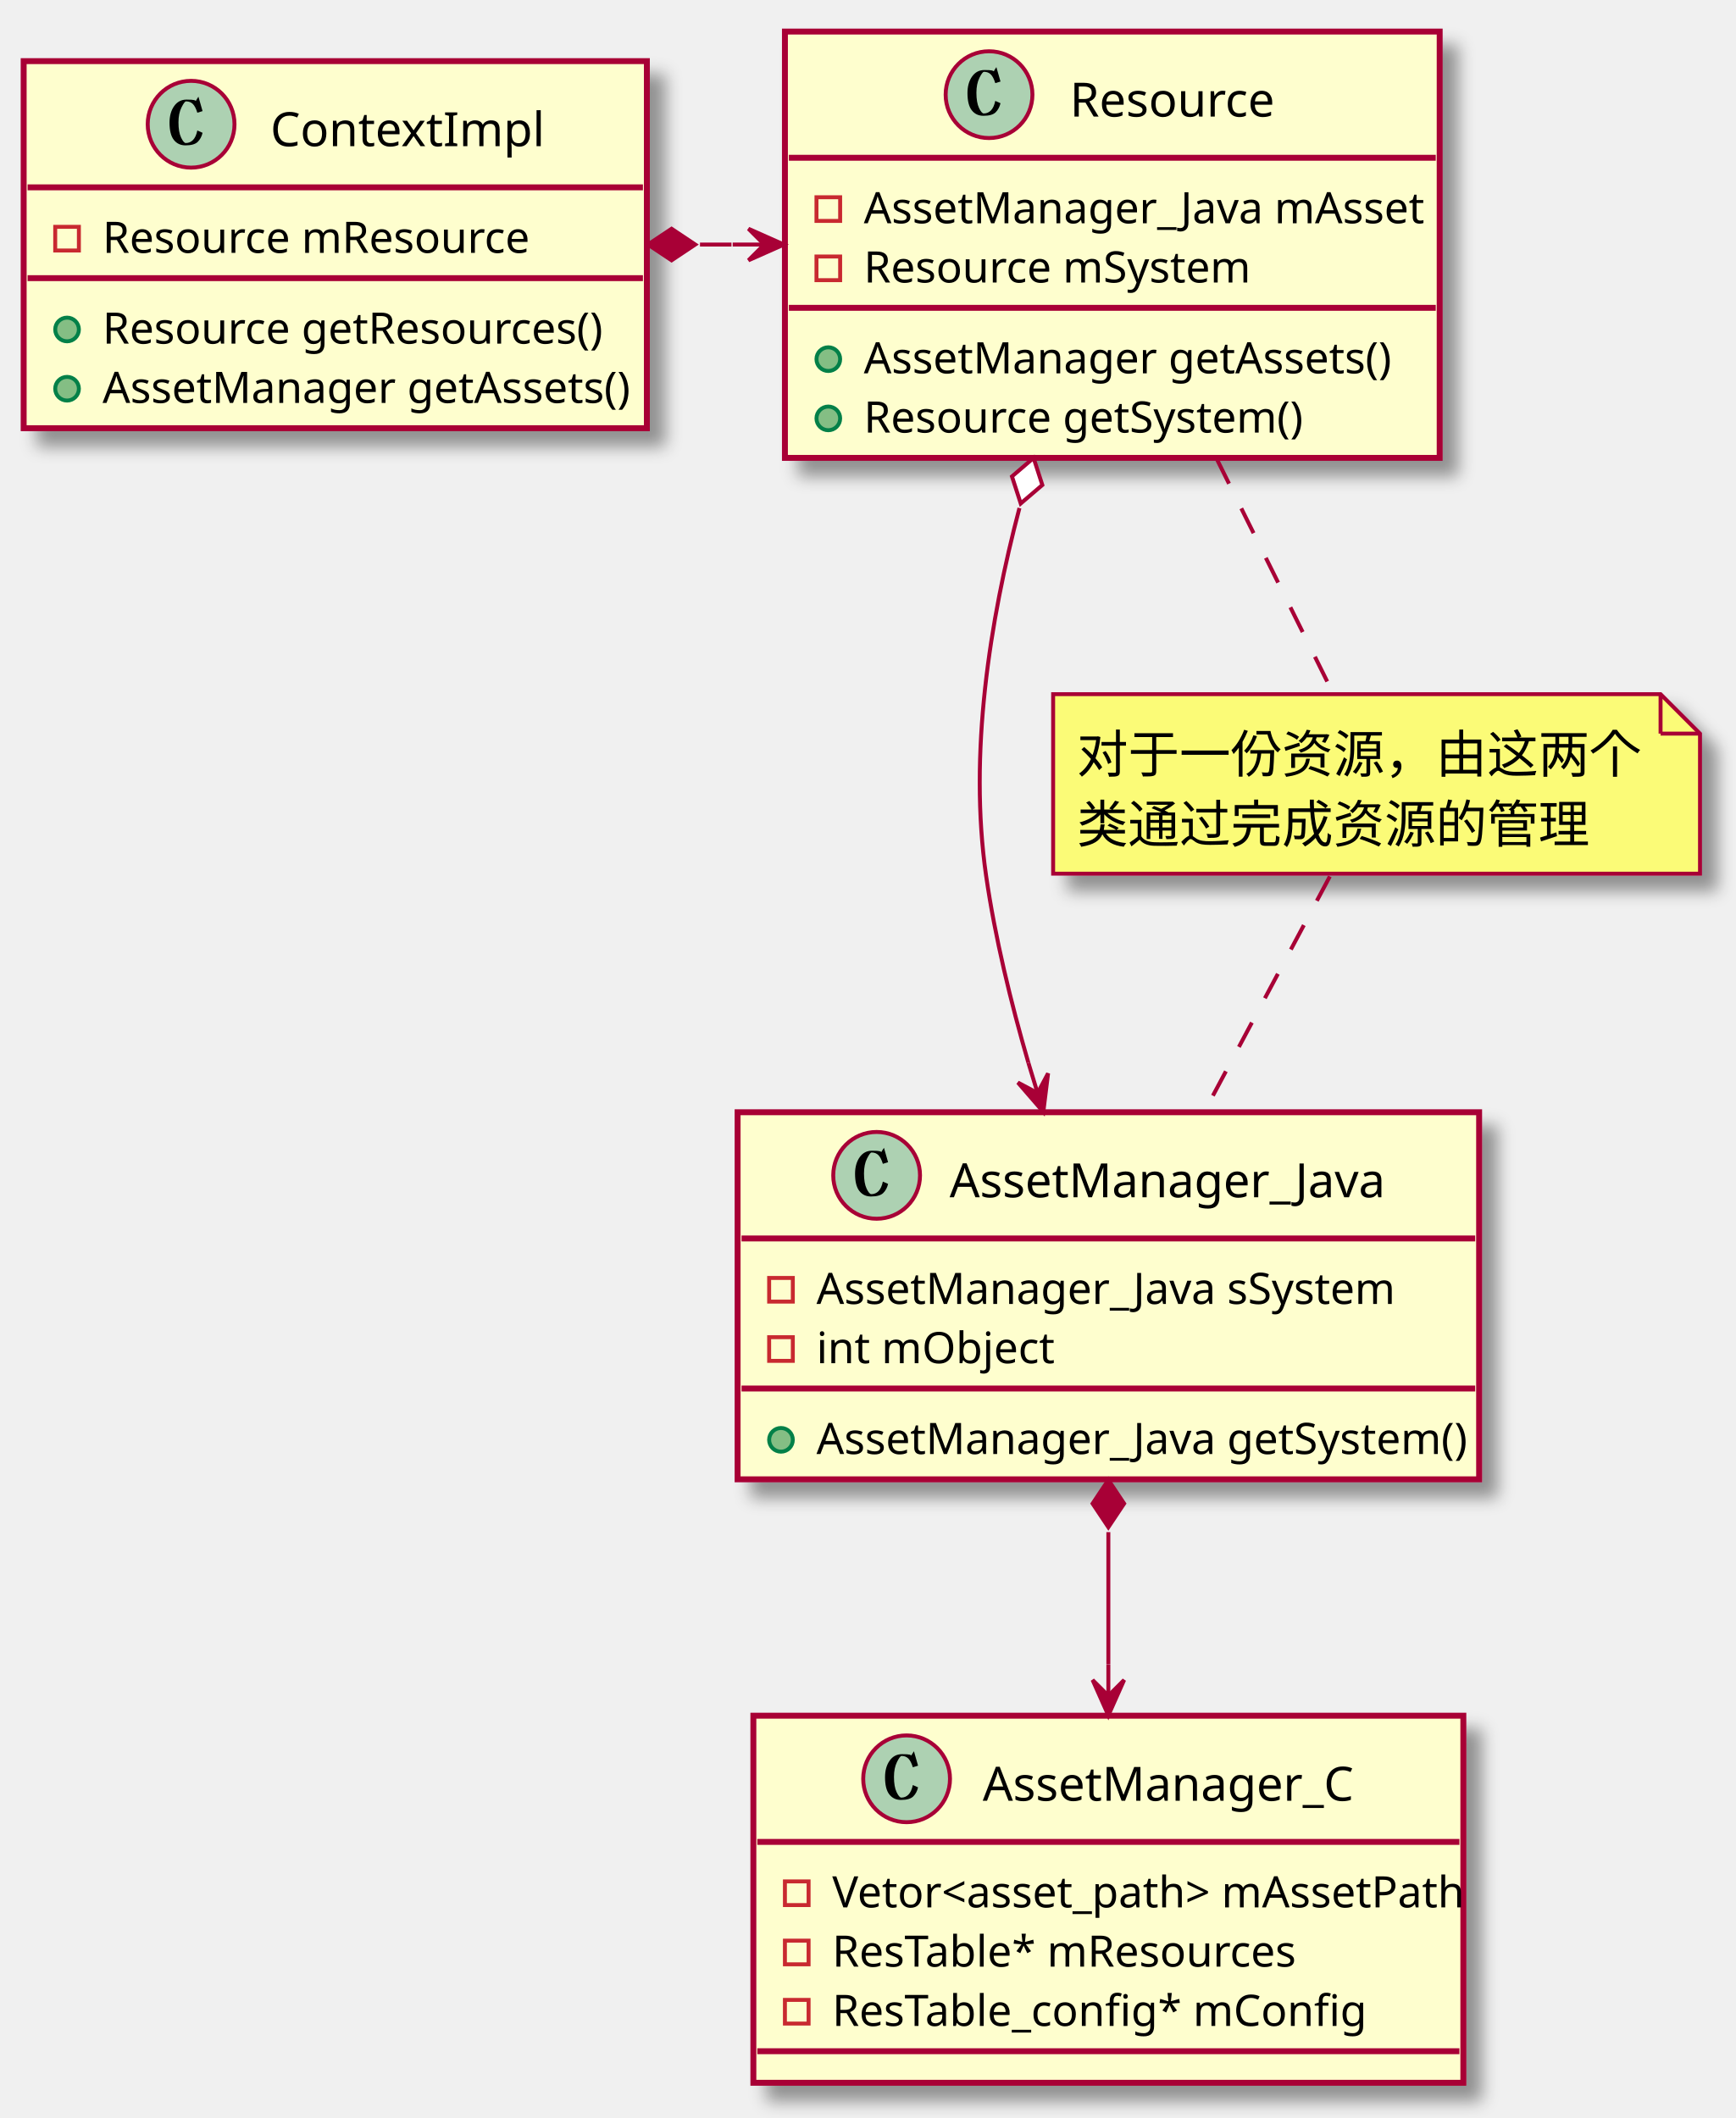
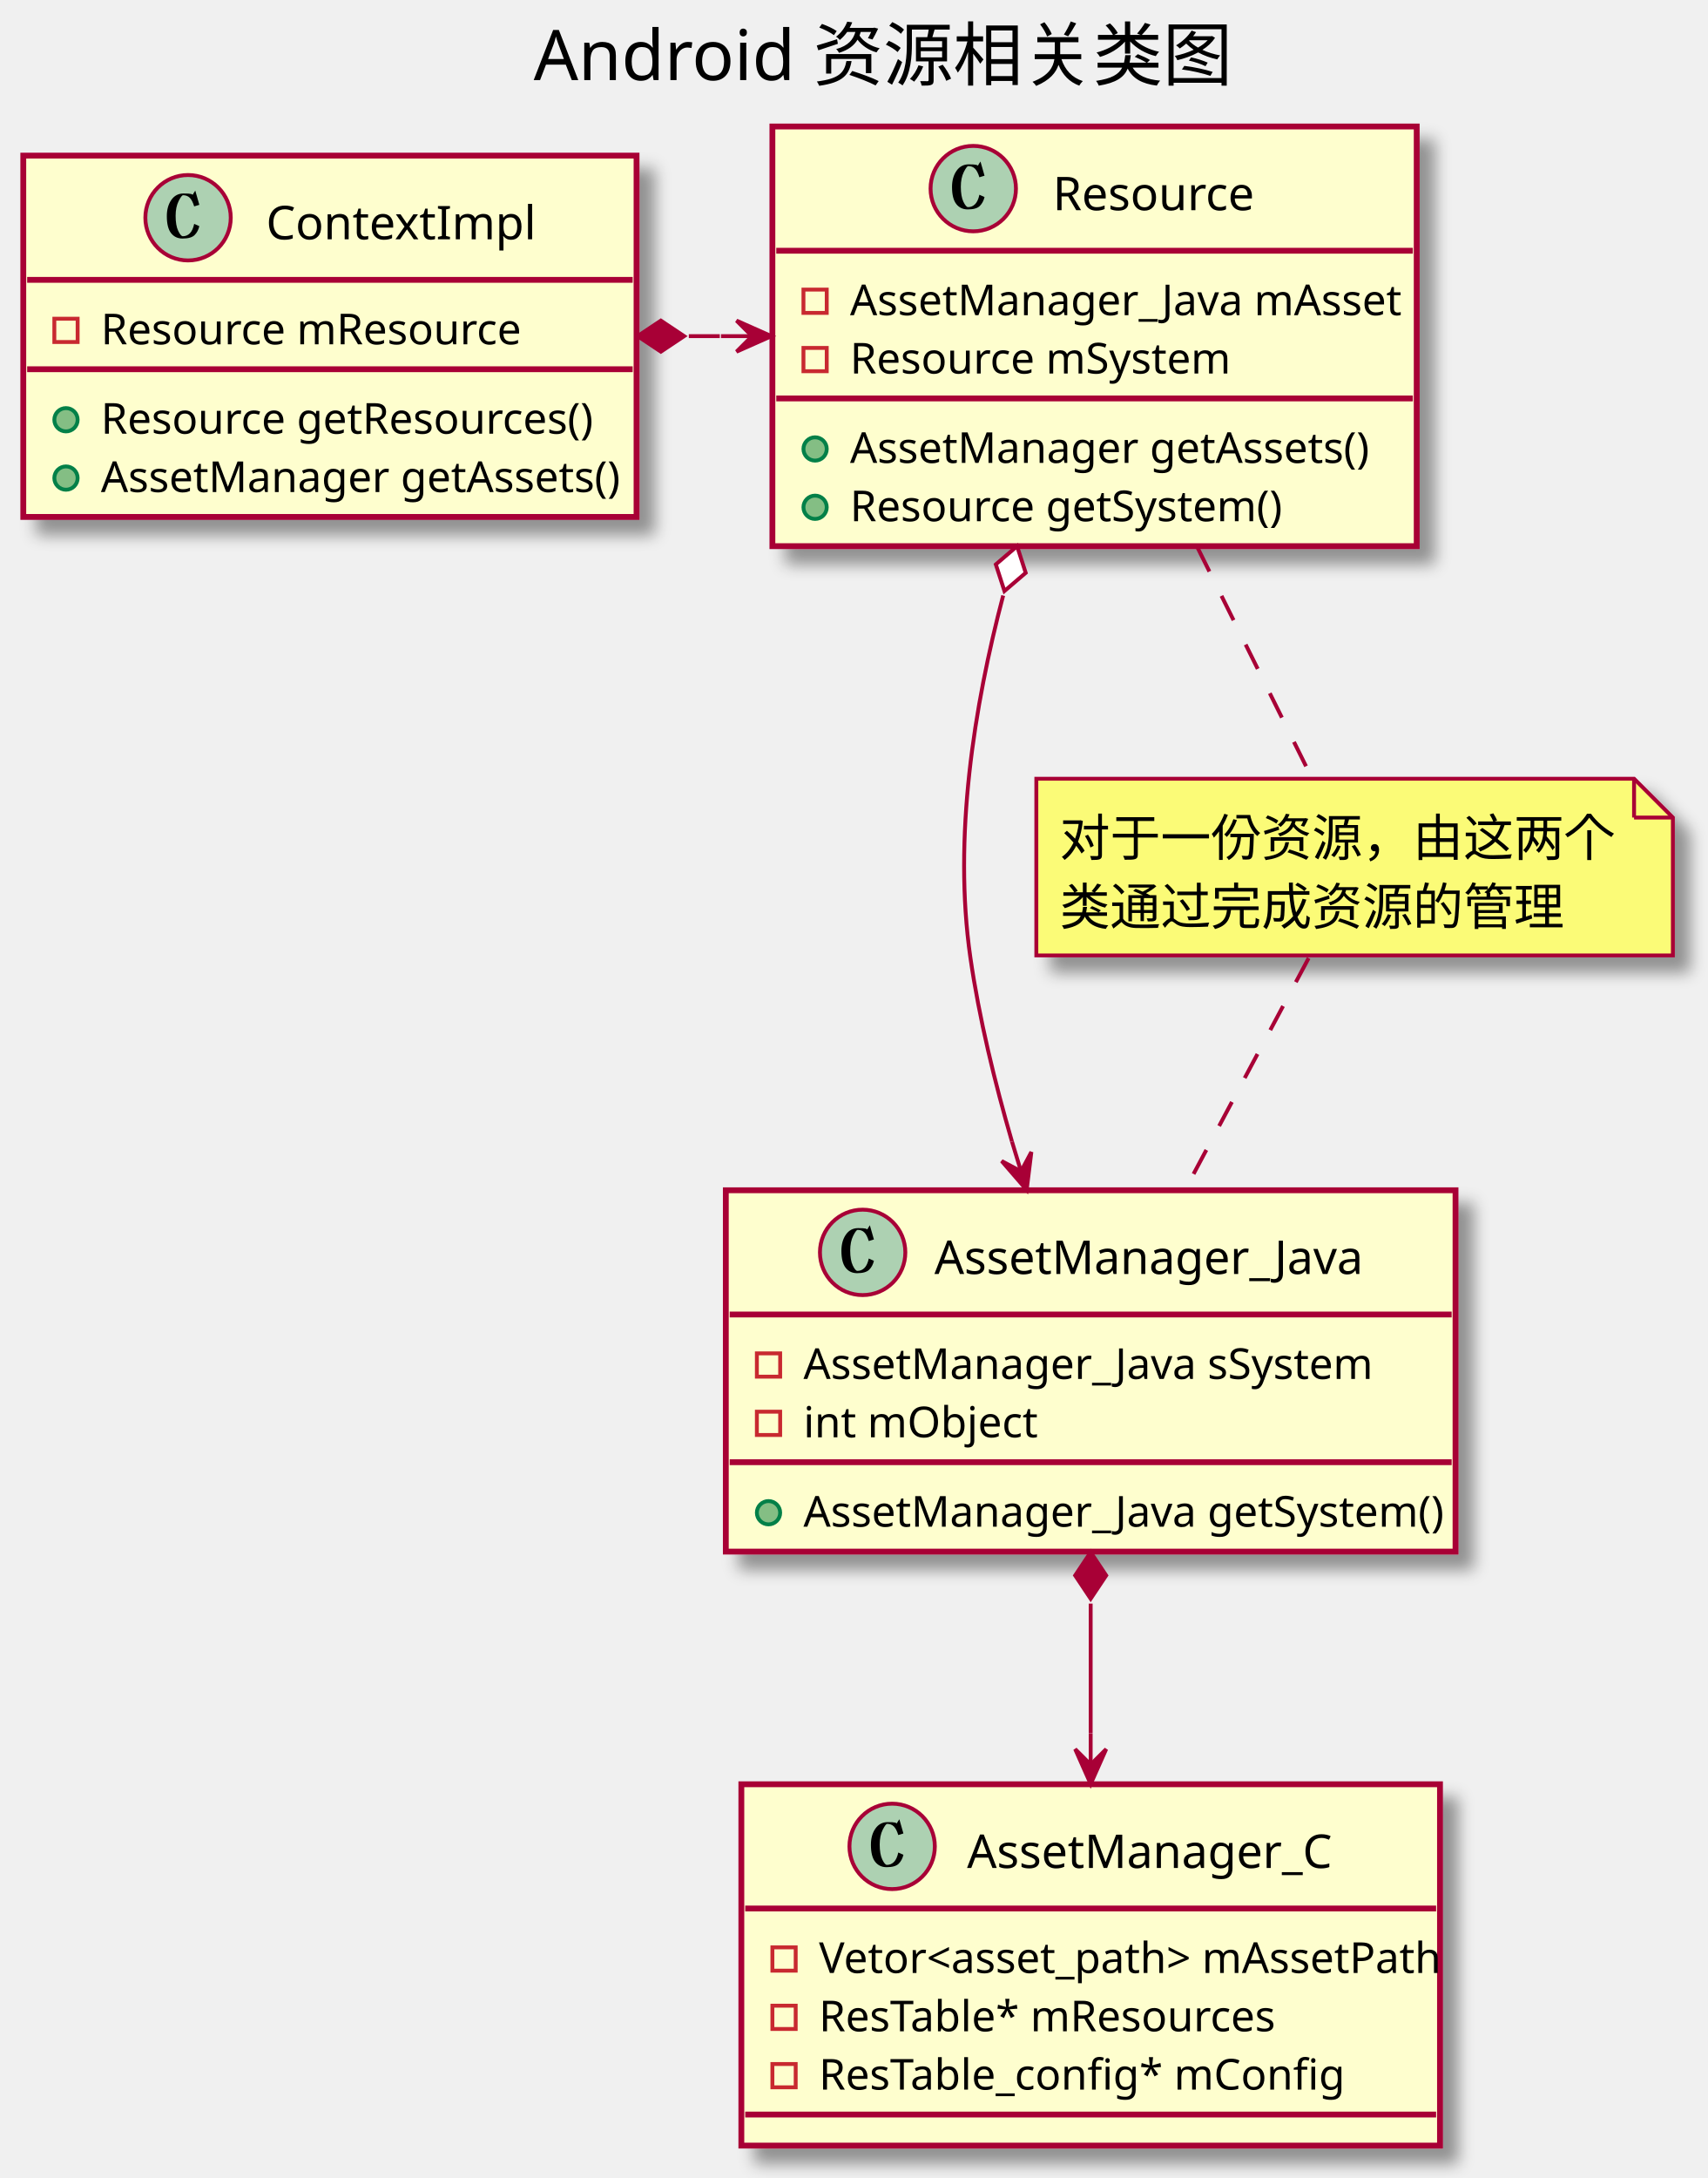
- <svg xmlns="http://www.w3.org/2000/svg" height="537px" style="width:440px;height:537px;" version="1.1" viewBox="0 0 440 537" width="440px">
+ <svg xmlns="http://www.w3.org/2000/svg" height="561px" style="width:440px;height:561px;" version="1.1" viewBox="0 0 440 561" width="440px">
  <defs>
-     <filter height="300%" id="frior1j" width="300%" x="-1" y="-1">
+     <filter height="300%" id="frsdh3a" width="300%" x="-1" y="-1">
      <feGaussianBlur result="blurOut" stdDeviation="2.0" />
      <feColorMatrix in="blurOut" result="blurOut2" type="matrix" values="0 0 0 0 0 0 0 0 0 0 0 0 0 0 0 0 0 0 .4 0" />
      <feOffset dx="4.0" dy="4.0" in="blurOut2" result="blurOut3" />
      <feBlend in="SourceGraphic" in2="blurOut3" mode="normal" />
    </filter>
  </defs>
  <g>
-     <rect fill="#FEFECE" filter="url(#frior1j)" height="93.069" style="stroke: #A80036; stroke-width: 1.5;" width="158" x="6" y="15.5" />
-     <ellipse cx="48.45" cy="31.5" fill="#ADD1B2" rx="11" ry="11" style="stroke: #A80036; stroke-width: 1.0;" />
-     <path d="M47.028,36.859 Q45.169,36.859 44.075,35.469 Q42.981,34.078 42.981,31.094 Q42.981,28.562 44.145,26.906 Q45.309,25.25 47.294,25.25 Q48.763,25.25 49.231,25.375 Q49.7,25.578 49.7,25.578 Q49.7,25.578 49.7,25.508 Q49.7,25.438 50.309,24.516 L51.356,28.172 L50.028,28.578 Q49.559,27.031 48.895,26.367 Q48.231,25.703 47.169,25.703 Q46.778,25.703 46.013,27.234 Q45.247,28.766 45.247,31.016 Q45.247,33.484 45.911,34.875 Q46.575,36.266 47.106,36.266 Q48.169,36.266 48.927,35.5 Q49.684,34.734 50.028,33.078 L51.356,33.672 Q51.028,35.078 50.13,35.969 Q49.231,36.859 47.028,36.859 Z " />
-     <text fill="#000000" font-family="sans-serif" font-size="12" lengthAdjust="spacingAndGlyphs" textLength="65" x="68.55" y="37.058">ContextImpl</text>
-     <line style="stroke: #A80036; stroke-width: 1.5;" x1="7" x2="163" y1="47.5" y2="47.5" />
-     <rect fill="none" height="6" style="stroke: #C82930; stroke-width: 1.0;" width="6" x="14" y="57.511" />
-     <text fill="#000000" font-family="sans-serif" font-size="11" lengthAdjust="spacingAndGlyphs" textLength="105" x="26" y="64.106">Resource mResource</text>
-     <line style="stroke: #A80036; stroke-width: 1.5;" x1="7" x2="163" y1="70.523" y2="70.523" />
-     <ellipse cx="17" cy="83.534" fill="#84BE84" rx="3" ry="3" style="stroke: #038048; stroke-width: 1.0;" />
-     <text fill="#000000" font-family="sans-serif" font-size="11" lengthAdjust="spacingAndGlyphs" textLength="126" x="26" y="87.129">Resource getResources()</text>
-     <ellipse cx="17" cy="98.557" fill="#84BE84" rx="3" ry="3" style="stroke: #038048; stroke-width: 1.0;" />
-     <text fill="#000000" font-family="sans-serif" font-size="11" lengthAdjust="spacingAndGlyphs" textLength="132" x="26" y="102.152">AssetManager getAssets()</text>
-     <rect fill="#FEFECE" filter="url(#frior1j)" height="108.092" style="stroke: #A80036; stroke-width: 1.5;" width="166" x="199" y="8" />
-     <ellipse cx="250.75" cy="24" fill="#ADD1B2" rx="11" ry="11" style="stroke: #A80036; stroke-width: 1.0;" />
-     <path d="M249.328,29.359 Q247.469,29.359 246.375,27.969 Q245.281,26.578 245.281,23.594 Q245.281,21.062 246.445,19.406 Q247.609,17.75 249.594,17.75 Q251.062,17.75 251.531,17.875 Q252,18.078 252,18.078 Q252,18.078 252,18.008 Q252,17.938 252.609,17.016 L253.656,20.672 L252.328,21.078 Q251.859,19.531 251.195,18.867 Q250.531,18.203 249.469,18.203 Q249.078,18.203 248.312,19.734 Q247.547,21.266 247.547,23.516 Q247.547,25.984 248.211,27.375 Q248.875,28.766 249.406,28.766 Q250.469,28.766 251.227,28 Q251.984,27.234 252.328,25.578 L253.656,26.172 Q253.328,27.578 252.43,28.469 Q251.531,29.359 249.328,29.359 Z " />
-     <text fill="#000000" font-family="sans-serif" font-size="12" lengthAdjust="spacingAndGlyphs" textLength="54" x="271.25" y="29.558">Resource</text>
-     <line style="stroke: #A80036; stroke-width: 1.5;" x1="200" x2="364" y1="40" y2="40" />
-     <rect fill="none" height="6" style="stroke: #C82930; stroke-width: 1.0;" width="6" x="207" y="50.011" />
-     <text fill="#000000" font-family="sans-serif" font-size="11" lengthAdjust="spacingAndGlyphs" textLength="140" x="219" y="56.606">AssetManager_Java mAsset</text>
-     <rect fill="none" height="6" style="stroke: #C82930; stroke-width: 1.0;" width="6" x="207" y="65.034" />
-     <text fill="#000000" font-family="sans-serif" font-size="11" lengthAdjust="spacingAndGlyphs" textLength="94" x="219" y="71.629">Resource mSystem</text>
-     <line style="stroke: #A80036; stroke-width: 1.5;" x1="200" x2="364" y1="78.046" y2="78.046" />
-     <ellipse cx="210" cy="91.057" fill="#84BE84" rx="3" ry="3" style="stroke: #038048; stroke-width: 1.0;" />
-     <text fill="#000000" font-family="sans-serif" font-size="11" lengthAdjust="spacingAndGlyphs" textLength="132" x="219" y="94.652">AssetManager getAssets()</text>
-     <ellipse cx="210" cy="106.08" fill="#84BE84" rx="3" ry="3" style="stroke: #038048; stroke-width: 1.0;" />
-     <text fill="#000000" font-family="sans-serif" font-size="11" lengthAdjust="spacingAndGlyphs" textLength="109" x="219" y="109.675">Resource getSystem()</text>
-     <rect fill="#FEFECE" filter="url(#frior1j)" height="93.069" style="stroke: #A80036; stroke-width: 1.5;" width="188" x="187" y="282" />
-     <ellipse cx="222.25" cy="298" fill="#ADD1B2" rx="11" ry="11" style="stroke: #A80036; stroke-width: 1.0;" />
-     <path d="M220.828,303.359 Q218.969,303.359 217.875,301.969 Q216.781,300.578 216.781,297.594 Q216.781,295.062 217.945,293.406 Q219.109,291.75 221.094,291.75 Q222.562,291.75 223.031,291.875 Q223.5,292.078 223.5,292.078 Q223.5,292.078 223.5,292.008 Q223.5,291.938 224.109,291.016 L225.156,294.672 L223.828,295.078 Q223.359,293.531 222.695,292.867 Q222.031,292.203 220.969,292.203 Q220.578,292.203 219.812,293.734 Q219.047,295.266 219.047,297.516 Q219.047,299.984 219.711,301.375 Q220.375,302.766 220.906,302.766 Q221.969,302.766 222.727,302 Q223.484,301.234 223.828,299.578 L225.156,300.172 Q224.828,301.578 223.93,302.469 Q223.031,303.359 220.828,303.359 Z " />
-     <text fill="#000000" font-family="sans-serif" font-size="12" lengthAdjust="spacingAndGlyphs" textLength="111" x="240.75" y="303.558">AssetManager_Java</text>
-     <line style="stroke: #A80036; stroke-width: 1.5;" x1="188" x2="374" y1="314" y2="314" />
-     <rect fill="none" height="6" style="stroke: #C82930; stroke-width: 1.0;" width="6" x="195" y="324.012" />
-     <text fill="#000000" font-family="sans-serif" font-size="11" lengthAdjust="spacingAndGlyphs" textLength="145" x="207" y="330.606">AssetManager_Java sSystem</text>
-     <rect fill="none" height="6" style="stroke: #C82930; stroke-width: 1.0;" width="6" x="195" y="339.034" />
-     <text fill="#000000" font-family="sans-serif" font-size="11" lengthAdjust="spacingAndGlyphs" textLength="53" x="207" y="345.629">int mObject</text>
-     <line style="stroke: #A80036; stroke-width: 1.5;" x1="188" x2="374" y1="352.046" y2="352.046" />
-     <ellipse cx="198" cy="365.057" fill="#84BE84" rx="3" ry="3" style="stroke: #038048; stroke-width: 1.0;" />
-     <text fill="#000000" font-family="sans-serif" font-size="11" lengthAdjust="spacingAndGlyphs" textLength="162" x="207" y="368.652">AssetManager_Java getSystem()</text>
-     <rect fill="#FEFECE" filter="url(#frior1j)" height="93.069" style="stroke: #A80036; stroke-width: 1.5;" width="180" x="191" y="435" />
-     <ellipse cx="229.85" cy="451" fill="#ADD1B2" rx="11" ry="11" style="stroke: #A80036; stroke-width: 1.0;" />
-     <path d="M228.428,456.359 Q226.569,456.359 225.475,454.969 Q224.381,453.578 224.381,450.594 Q224.381,448.062 225.545,446.406 Q226.709,444.75 228.694,444.75 Q230.162,444.75 230.631,444.875 Q231.1,445.078 231.1,445.078 Q231.1,445.078 231.1,445.008 Q231.1,444.938 231.709,444.016 L232.756,447.672 L231.428,448.078 Q230.959,446.531 230.295,445.867 Q229.631,445.203 228.569,445.203 Q228.178,445.203 227.412,446.734 Q226.647,448.266 226.647,450.516 Q226.647,452.984 227.311,454.375 Q227.975,455.766 228.506,455.766 Q229.569,455.766 230.327,455 Q231.084,454.234 231.428,452.578 L232.756,453.172 Q232.428,454.578 231.53,455.469 Q230.631,456.359 228.428,456.359 Z " />
-     <text fill="#000000" font-family="sans-serif" font-size="12" lengthAdjust="spacingAndGlyphs" textLength="95" x="249.15" y="456.558">AssetManager_C</text>
-     <line style="stroke: #A80036; stroke-width: 1.5;" x1="192" x2="370" y1="467" y2="467" />
-     <rect fill="none" height="6" style="stroke: #C82930; stroke-width: 1.0;" width="6" x="199" y="477.012" />
-     <text fill="#000000" font-family="sans-serif" font-size="11" lengthAdjust="spacingAndGlyphs" textLength="154" x="211" y="483.606">Vetor&lt;asset_path&gt; mAssetPath</text>
-     <rect fill="none" height="6" style="stroke: #C82930; stroke-width: 1.0;" width="6" x="199" y="492.034" />
-     <text fill="#000000" font-family="sans-serif" font-size="11" lengthAdjust="spacingAndGlyphs" textLength="113" x="211" y="498.629">ResTable* mResources</text>
-     <rect fill="none" height="6" style="stroke: #C82930; stroke-width: 1.0;" width="6" x="199" y="507.057" />
-     <text fill="#000000" font-family="sans-serif" font-size="11" lengthAdjust="spacingAndGlyphs" textLength="127" x="211" y="513.652">ResTable_config* mConfig</text>
-     <line style="stroke: #A80036; stroke-width: 1.5;" x1="192" x2="370" y1="520.069" y2="520.069" />
-     <polygon fill="#FBFB77" filter="url(#frior1j)" points="267,176,267,221.509,431,221.509,431,186,421,176,267,176" style="stroke: #A80036; stroke-width: 1.0;" />
-     <line style="stroke: #A80036; stroke-width: 1.0;" x1="421" x2="421" y1="176" y2="186" />
-     <line style="stroke: #A80036; stroke-width: 1.0;" x1="431" x2="421" y1="186" y2="186" />
-     <text fill="#000000" font-family="sans-serif" font-size="13" lengthAdjust="spacingAndGlyphs" textLength="143" x="273" y="195.898">对于一份资源，由这两个</text>
-     <text fill="#000000" font-family="sans-serif" font-size="13" lengthAdjust="spacingAndGlyphs" textLength="130" x="273" y="213.652">类通过完成资源的管理</text>
-     <path d="M177.466,62 C180.127,62 182.789,62 185.45,62 " fill="none" style="stroke: #A80036; stroke-width: 1.0;" />
-     <polygon fill="#A80036" points="198.755,62,189.755,58,193.755,62,189.755,66,198.755,62" style="stroke: #A80036; stroke-width: 1.0;" />
-     <line style="stroke: #A80036; stroke-width: 1.0;" x1="193.755" x2="185.755" y1="62" y2="62" />
-     <polygon fill="#A80036" points="164.262,62,170.262,66,176.262,62,170.262,58,164.262,62" style="stroke: #A80036; stroke-width: 1.0;" />
-     <path d="M258.459,128.805 C250.932,157.328 245.566,191.184 250,222 C252.251,237.648 256.29,254.212 260.724,269.462 " fill="none" style="stroke: #A80036; stroke-width: 1.0;" />
-     <polygon fill="#A80036" points="264.511,281.914,265.719,272.139,263.056,277.13,258.065,274.467,264.511,281.914" style="stroke: #A80036; stroke-width: 1.0;" />
-     <line style="stroke: #A80036; stroke-width: 1.0;" x1="263.056" x2="260.729" y1="277.13" y2="269.477" />
-     <polygon fill="#FFFFFF" points="262.042,116.106,256.563,120.794,258.784,127.655,264.262,122.967,262.042,116.106" style="stroke: #A80036; stroke-width: 1.0;" />
-     <path d="M281,388.465 C281,399.443 281,410.911 281,421.878 " fill="none" style="stroke: #A80036; stroke-width: 1.0;" />
-     <polygon fill="#A80036" points="281,434.941,285,425.941,281,429.941,277,425.941,281,434.941" style="stroke: #A80036; stroke-width: 1.0;" />
-     <line style="stroke: #A80036; stroke-width: 1.0;" x1="281" x2="281" y1="429.941" y2="421.941" />
-     <polygon fill="#A80036" points="281,375.215,277,381.215,281,387.215,285,381.215,281,375.215" style="stroke: #A80036; stroke-width: 1.0;" />
-     <path d="M308.48,116.356 C318.795,137.139 330.04,159.796 338.06,175.958 " fill="none" style="stroke: #A80036; stroke-width: 1.0; stroke-dasharray: 7.0,7.0;" />
-     <path d="M337.155,222.209 C328.403,238.619 316.183,261.533 305.375,281.796 " fill="none" style="stroke: #A80036; stroke-width: 1.0; stroke-dasharray: 7.0,7.0;" />
+     <text fill="#000000" font-family="sans-serif" font-size="18" lengthAdjust="spacingAndGlyphs" textLength="174" x="137.5" y="20.628">Android 资源相关类图</text>
+     <rect fill="#FEFECE" filter="url(#frsdh3a)" height="93.069" style="stroke: #A80036; stroke-width: 1.5;" width="158" x="6" y="40.083" />
+     <ellipse cx="48.45" cy="56.083" fill="#ADD1B2" rx="11" ry="11" style="stroke: #A80036; stroke-width: 1.0;" />
+     <path d="M47.028,61.442 Q45.169,61.442 44.075,60.052 Q42.981,58.661 42.981,55.677 Q42.981,53.145 44.145,51.489 Q45.309,49.833 47.294,49.833 Q48.763,49.833 49.231,49.958 Q49.7,50.161 49.7,50.161 Q49.7,50.161 49.7,50.091 Q49.7,50.02 50.309,49.099 L51.356,52.755 L50.028,53.161 Q49.559,51.614 48.895,50.95 Q48.231,50.286 47.169,50.286 Q46.778,50.286 46.013,51.817 Q45.247,53.349 45.247,55.599 Q45.247,58.067 45.911,59.458 Q46.575,60.849 47.106,60.849 Q48.169,60.849 48.927,60.083 Q49.684,59.317 50.028,57.661 L51.356,58.255 Q51.028,59.661 50.13,60.552 Q49.231,61.442 47.028,61.442 Z " />
+     <text fill="#000000" font-family="sans-serif" font-size="12" lengthAdjust="spacingAndGlyphs" textLength="65" x="68.55" y="61.641">ContextImpl</text>
+     <line style="stroke: #A80036; stroke-width: 1.5;" x1="7" x2="163" y1="72.083" y2="72.083" />
+     <rect fill="none" height="6" style="stroke: #C82930; stroke-width: 1.0;" width="6" x="14" y="82.094" />
+     <text fill="#000000" font-family="sans-serif" font-size="11" lengthAdjust="spacingAndGlyphs" textLength="105" x="26" y="88.689">Resource mResource</text>
+     <line style="stroke: #A80036; stroke-width: 1.5;" x1="7" x2="163" y1="95.106" y2="95.106" />
+     <ellipse cx="17" cy="108.117" fill="#84BE84" rx="3" ry="3" style="stroke: #038048; stroke-width: 1.0;" />
+     <text fill="#000000" font-family="sans-serif" font-size="11" lengthAdjust="spacingAndGlyphs" textLength="126" x="26" y="111.712">Resource getResources()</text>
+     <ellipse cx="17" cy="123.14" fill="#84BE84" rx="3" ry="3" style="stroke: #038048; stroke-width: 1.0;" />
+     <text fill="#000000" font-family="sans-serif" font-size="11" lengthAdjust="spacingAndGlyphs" textLength="132" x="26" y="126.735">AssetManager getAssets()</text>
+     <rect fill="#FEFECE" filter="url(#frsdh3a)" height="108.092" style="stroke: #A80036; stroke-width: 1.5;" width="166" x="199" y="32.583" />
+     <ellipse cx="250.75" cy="48.583" fill="#ADD1B2" rx="11" ry="11" style="stroke: #A80036; stroke-width: 1.0;" />
+     <path d="M249.328,53.942 Q247.469,53.942 246.375,52.552 Q245.281,51.161 245.281,48.177 Q245.281,45.645 246.445,43.989 Q247.609,42.333 249.594,42.333 Q251.062,42.333 251.531,42.458 Q252,42.661 252,42.661 Q252,42.661 252,42.591 Q252,42.52 252.609,41.599 L253.656,45.255 L252.328,45.661 Q251.859,44.114 251.195,43.45 Q250.531,42.786 249.469,42.786 Q249.078,42.786 248.312,44.317 Q247.547,45.849 247.547,48.099 Q247.547,50.567 248.211,51.958 Q248.875,53.349 249.406,53.349 Q250.469,53.349 251.227,52.583 Q251.984,51.817 252.328,50.161 L253.656,50.755 Q253.328,52.161 252.43,53.052 Q251.531,53.942 249.328,53.942 Z " />
+     <text fill="#000000" font-family="sans-serif" font-size="12" lengthAdjust="spacingAndGlyphs" textLength="54" x="271.25" y="54.141">Resource</text>
+     <line style="stroke: #A80036; stroke-width: 1.5;" x1="200" x2="364" y1="64.583" y2="64.583" />
+     <rect fill="none" height="6" style="stroke: #C82930; stroke-width: 1.0;" width="6" x="207" y="74.594" />
+     <text fill="#000000" font-family="sans-serif" font-size="11" lengthAdjust="spacingAndGlyphs" textLength="140" x="219" y="81.189">AssetManager_Java mAsset</text>
+     <rect fill="none" height="6" style="stroke: #C82930; stroke-width: 1.0;" width="6" x="207" y="89.617" />
+     <text fill="#000000" font-family="sans-serif" font-size="11" lengthAdjust="spacingAndGlyphs" textLength="94" x="219" y="96.212">Resource mSystem</text>
+     <line style="stroke: #A80036; stroke-width: 1.5;" x1="200" x2="364" y1="102.629" y2="102.629" />
+     <ellipse cx="210" cy="115.64" fill="#84BE84" rx="3" ry="3" style="stroke: #038048; stroke-width: 1.0;" />
+     <text fill="#000000" font-family="sans-serif" font-size="11" lengthAdjust="spacingAndGlyphs" textLength="132" x="219" y="119.235">AssetManager getAssets()</text>
+     <ellipse cx="210" cy="130.663" fill="#84BE84" rx="3" ry="3" style="stroke: #038048; stroke-width: 1.0;" />
+     <text fill="#000000" font-family="sans-serif" font-size="11" lengthAdjust="spacingAndGlyphs" textLength="109" x="219" y="134.258">Resource getSystem()</text>
+     <rect fill="#FEFECE" filter="url(#frsdh3a)" height="93.069" style="stroke: #A80036; stroke-width: 1.5;" width="188" x="187" y="306.583" />
+     <ellipse cx="222.25" cy="322.583" fill="#ADD1B2" rx="11" ry="11" style="stroke: #A80036; stroke-width: 1.0;" />
+     <path d="M220.828,327.942 Q218.969,327.942 217.875,326.552 Q216.781,325.161 216.781,322.177 Q216.781,319.646 217.945,317.989 Q219.109,316.333 221.094,316.333 Q222.562,316.333 223.031,316.458 Q223.5,316.661 223.5,316.661 Q223.5,316.661 223.5,316.591 Q223.5,316.521 224.109,315.599 L225.156,319.255 L223.828,319.661 Q223.359,318.114 222.695,317.45 Q222.031,316.786 220.969,316.786 Q220.578,316.786 219.812,318.317 Q219.047,319.849 219.047,322.099 Q219.047,324.567 219.711,325.958 Q220.375,327.349 220.906,327.349 Q221.969,327.349 222.727,326.583 Q223.484,325.817 223.828,324.161 L225.156,324.755 Q224.828,326.161 223.93,327.052 Q223.031,327.942 220.828,327.942 Z " />
+     <text fill="#000000" font-family="sans-serif" font-size="12" lengthAdjust="spacingAndGlyphs" textLength="111" x="240.75" y="328.141">AssetManager_Java</text>
+     <line style="stroke: #A80036; stroke-width: 1.5;" x1="188" x2="374" y1="338.583" y2="338.583" />
+     <rect fill="none" height="6" style="stroke: #C82930; stroke-width: 1.0;" width="6" x="195" y="348.594" />
+     <text fill="#000000" font-family="sans-serif" font-size="11" lengthAdjust="spacingAndGlyphs" textLength="145" x="207" y="355.189">AssetManager_Java sSystem</text>
+     <rect fill="none" height="6" style="stroke: #C82930; stroke-width: 1.0;" width="6" x="195" y="363.617" />
+     <text fill="#000000" font-family="sans-serif" font-size="11" lengthAdjust="spacingAndGlyphs" textLength="53" x="207" y="370.212">int mObject</text>
+     <line style="stroke: #A80036; stroke-width: 1.5;" x1="188" x2="374" y1="376.629" y2="376.629" />
+     <ellipse cx="198" cy="389.64" fill="#84BE84" rx="3" ry="3" style="stroke: #038048; stroke-width: 1.0;" />
+     <text fill="#000000" font-family="sans-serif" font-size="11" lengthAdjust="spacingAndGlyphs" textLength="162" x="207" y="393.235">AssetManager_Java getSystem()</text>
+     <rect fill="#FEFECE" filter="url(#frsdh3a)" height="93.069" style="stroke: #A80036; stroke-width: 1.5;" width="180" x="191" y="459.583" />
+     <ellipse cx="229.85" cy="475.583" fill="#ADD1B2" rx="11" ry="11" style="stroke: #A80036; stroke-width: 1.0;" />
+     <path d="M228.428,480.942 Q226.569,480.942 225.475,479.552 Q224.381,478.161 224.381,475.177 Q224.381,472.646 225.545,470.989 Q226.709,469.333 228.694,469.333 Q230.162,469.333 230.631,469.458 Q231.1,469.661 231.1,469.661 Q231.1,469.661 231.1,469.591 Q231.1,469.521 231.709,468.599 L232.756,472.255 L231.428,472.661 Q230.959,471.114 230.295,470.45 Q229.631,469.786 228.569,469.786 Q228.178,469.786 227.412,471.317 Q226.647,472.849 226.647,475.099 Q226.647,477.567 227.311,478.958 Q227.975,480.349 228.506,480.349 Q229.569,480.349 230.327,479.583 Q231.084,478.817 231.428,477.161 L232.756,477.755 Q232.428,479.161 231.53,480.052 Q230.631,480.942 228.428,480.942 Z " />
+     <text fill="#000000" font-family="sans-serif" font-size="12" lengthAdjust="spacingAndGlyphs" textLength="95" x="249.15" y="481.141">AssetManager_C</text>
+     <line style="stroke: #A80036; stroke-width: 1.5;" x1="192" x2="370" y1="491.583" y2="491.583" />
+     <rect fill="none" height="6" style="stroke: #C82930; stroke-width: 1.0;" width="6" x="199" y="501.594" />
+     <text fill="#000000" font-family="sans-serif" font-size="11" lengthAdjust="spacingAndGlyphs" textLength="154" x="211" y="508.189">Vetor&lt;asset_path&gt; mAssetPath</text>
+     <rect fill="none" height="6" style="stroke: #C82930; stroke-width: 1.0;" width="6" x="199" y="516.617" />
+     <text fill="#000000" font-family="sans-serif" font-size="11" lengthAdjust="spacingAndGlyphs" textLength="113" x="211" y="523.212">ResTable* mResources</text>
+     <rect fill="none" height="6" style="stroke: #C82930; stroke-width: 1.0;" width="6" x="199" y="531.64" />
+     <text fill="#000000" font-family="sans-serif" font-size="11" lengthAdjust="spacingAndGlyphs" textLength="127" x="211" y="538.235">ResTable_config* mConfig</text>
+     <line style="stroke: #A80036; stroke-width: 1.5;" x1="192" x2="370" y1="544.652" y2="544.652" />
+     <polygon fill="#FBFB77" filter="url(#frsdh3a)" points="267,200.583,267,246.092,431,246.092,431,210.583,421,200.583,267,200.583" style="stroke: #A80036; stroke-width: 1.0;" />
+     <line style="stroke: #A80036; stroke-width: 1.0;" x1="421" x2="421" y1="200.583" y2="210.583" />
+     <line style="stroke: #A80036; stroke-width: 1.0;" x1="431" x2="421" y1="210.583" y2="210.583" />
+     <text fill="#000000" font-family="sans-serif" font-size="13" lengthAdjust="spacingAndGlyphs" textLength="143" x="273" y="220.481">对于一份资源，由这两个</text>
+     <text fill="#000000" font-family="sans-serif" font-size="13" lengthAdjust="spacingAndGlyphs" textLength="130" x="273" y="238.235">类通过完成资源的管理</text>
+     <path d="M177.466,86.583 C180.127,86.583 182.789,86.583 185.45,86.583 " fill="none" style="stroke: #A80036; stroke-width: 1.0;" />
+     <polygon fill="#A80036" points="198.755,86.583,189.755,82.583,193.755,86.583,189.755,90.583,198.755,86.583" style="stroke: #A80036; stroke-width: 1.0;" />
+     <line style="stroke: #A80036; stroke-width: 1.0;" x1="193.755" x2="185.755" y1="86.583" y2="86.583" />
+     <polygon fill="#A80036" points="164.262,86.583,170.262,90.583,176.262,86.583,170.262,82.583,164.262,86.583" style="stroke: #A80036; stroke-width: 1.0;" />
+     <path d="M258.459,153.388 C250.932,181.911 245.566,215.767 250,246.583 C252.251,262.231 256.29,278.795 260.724,294.045 " fill="none" style="stroke: #A80036; stroke-width: 1.0;" />
+     <polygon fill="#A80036" points="264.511,306.497,265.719,296.723,263.056,301.713,258.065,299.05,264.511,306.497" style="stroke: #A80036; stroke-width: 1.0;" />
+     <line style="stroke: #A80036; stroke-width: 1.0;" x1="263.056" x2="260.729" y1="301.713" y2="294.06" />
+     <polygon fill="#FFFFFF" points="262.042,140.689,256.563,145.377,258.784,152.238,264.262,147.55,262.042,140.689" style="stroke: #A80036; stroke-width: 1.0;" />
+     <path d="M281,413.048 C281,424.026 281,435.494 281,446.461 " fill="none" style="stroke: #A80036; stroke-width: 1.0;" />
+     <polygon fill="#A80036" points="281,459.524,285,450.524,281,454.524,277,450.524,281,459.524" style="stroke: #A80036; stroke-width: 1.0;" />
+     <line style="stroke: #A80036; stroke-width: 1.0;" x1="281" x2="281" y1="454.524" y2="446.524" />
+     <polygon fill="#A80036" points="281,399.798,277,405.798,281,411.798,285,405.798,281,399.798" style="stroke: #A80036; stroke-width: 1.0;" />
+     <path d="M308.48,140.939 C318.795,161.722 330.04,184.379 338.06,200.541 " fill="none" style="stroke: #A80036; stroke-width: 1.0; stroke-dasharray: 7.0,7.0;" />
+     <path d="M337.155,246.792 C328.403,263.202 316.183,286.116 305.375,306.379 " fill="none" style="stroke: #A80036; stroke-width: 1.0; stroke-dasharray: 7.0,7.0;" />
  </g>
</svg>
